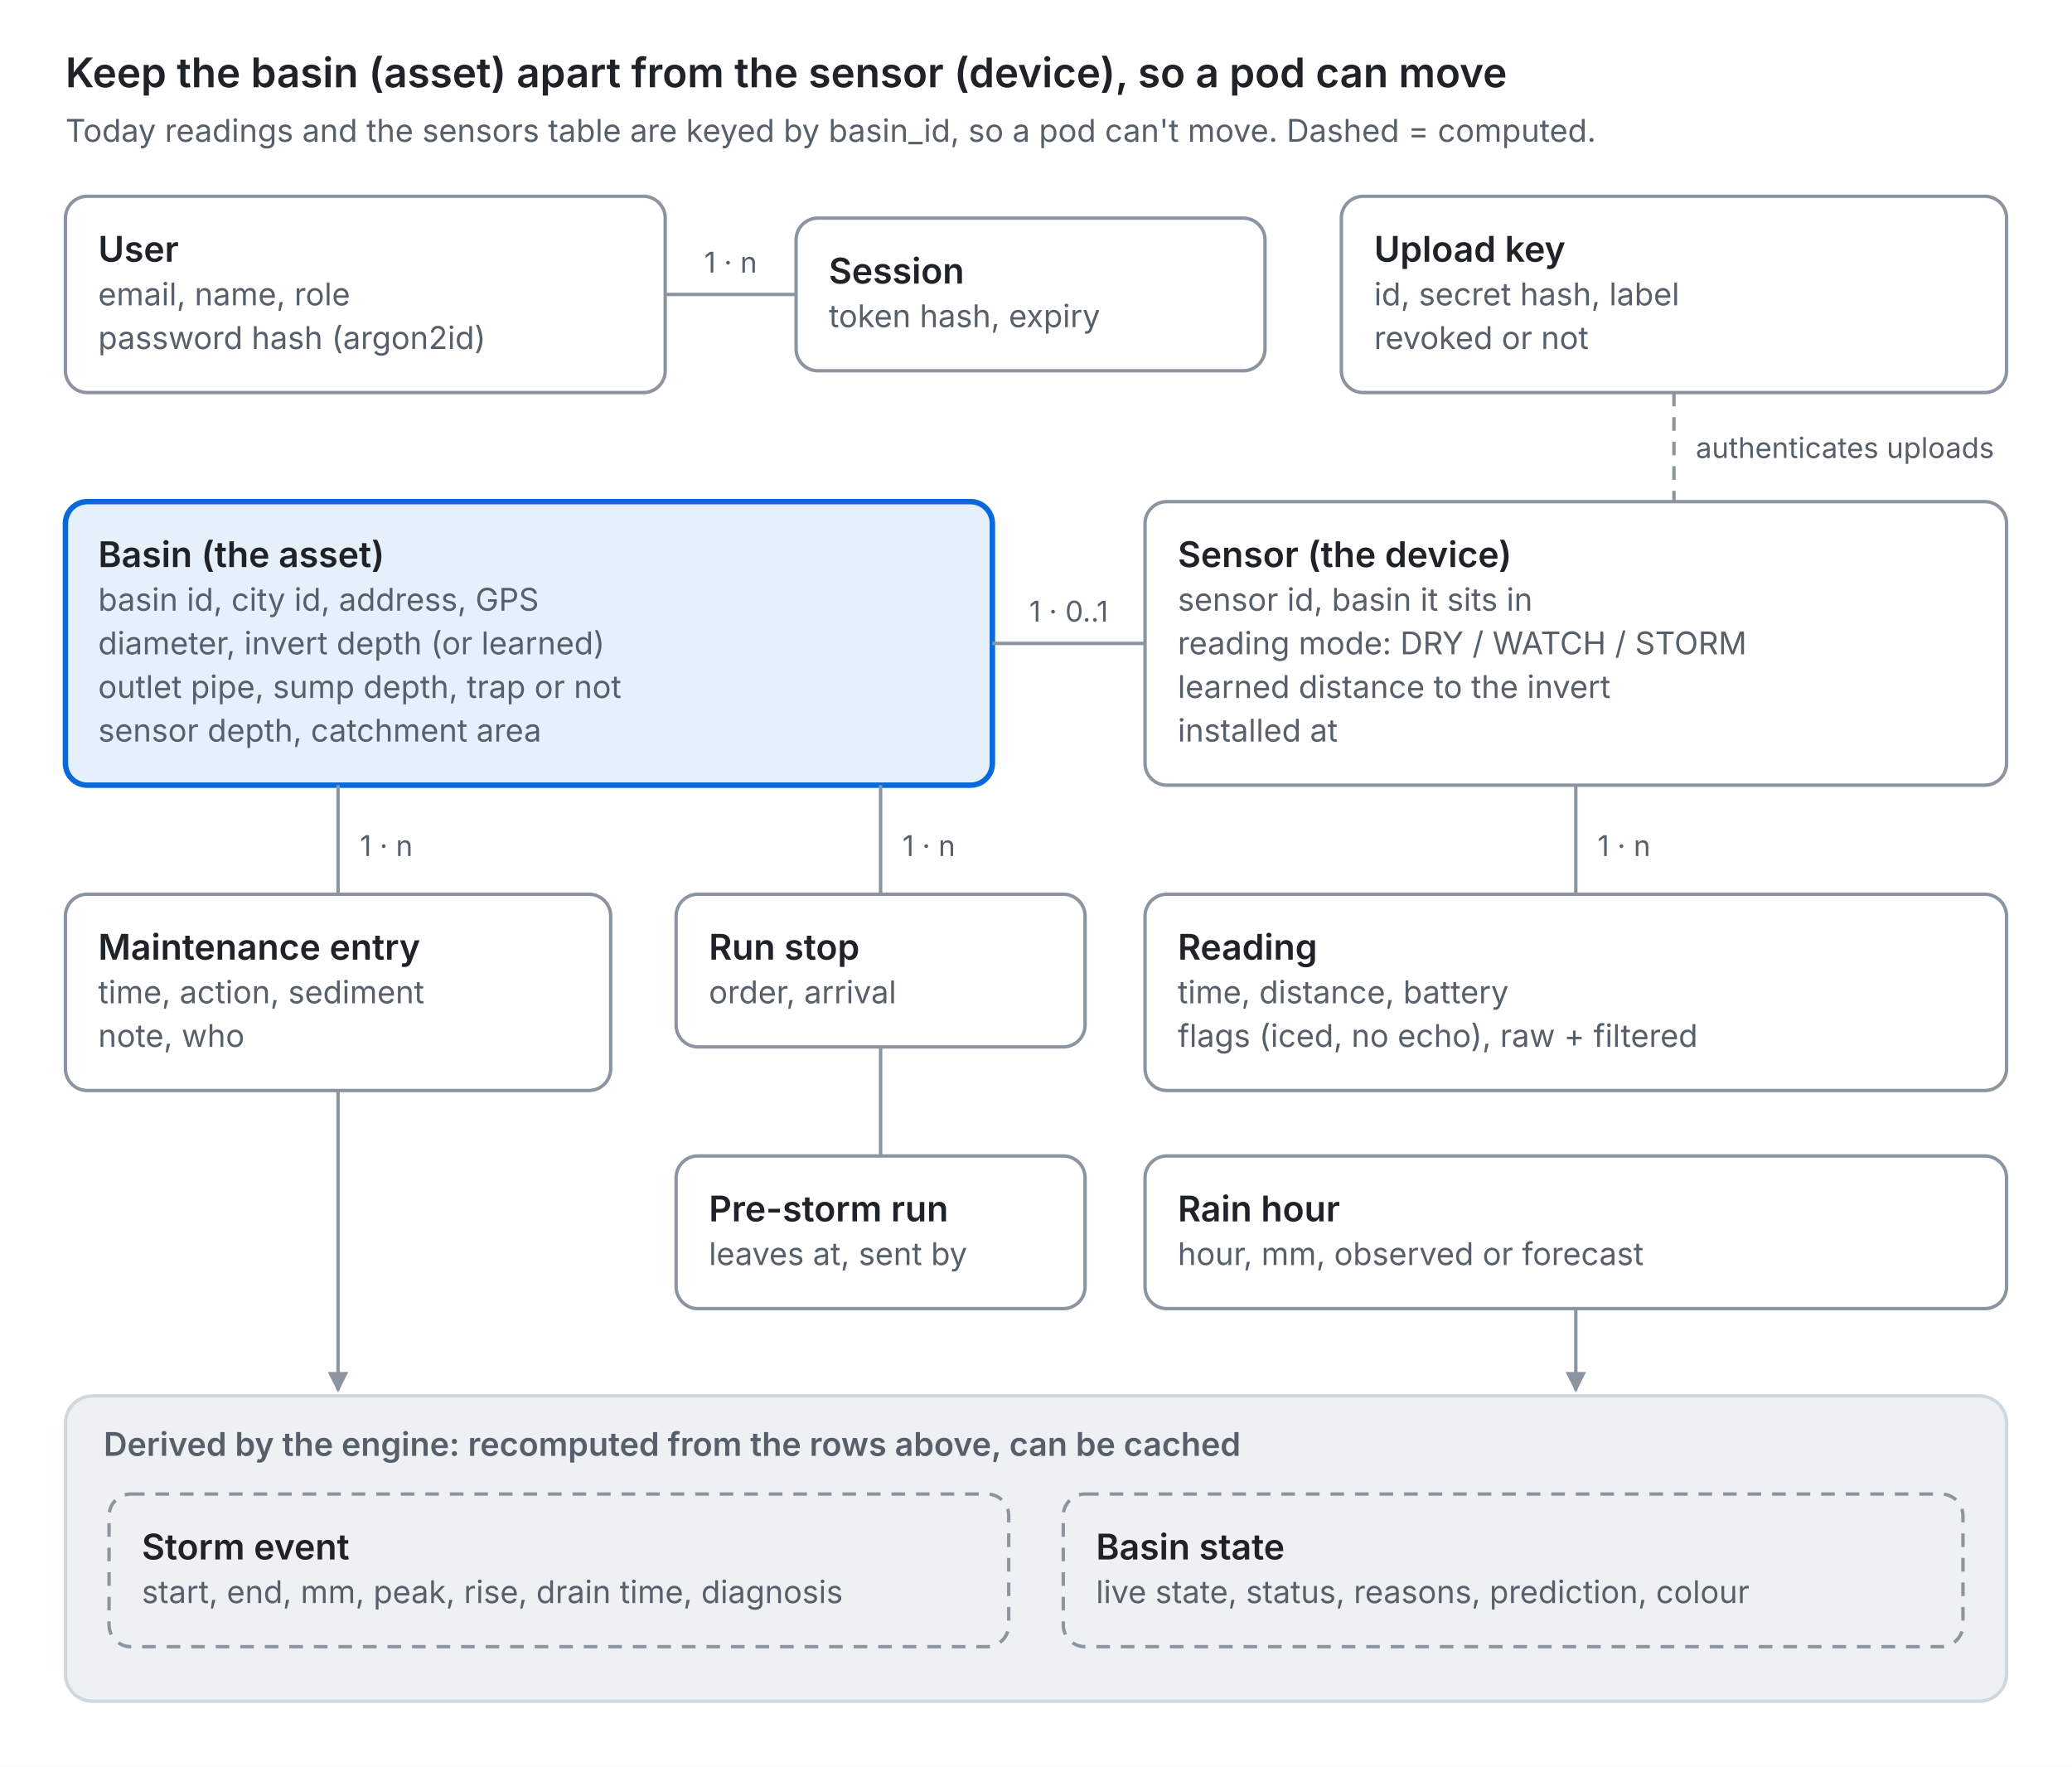
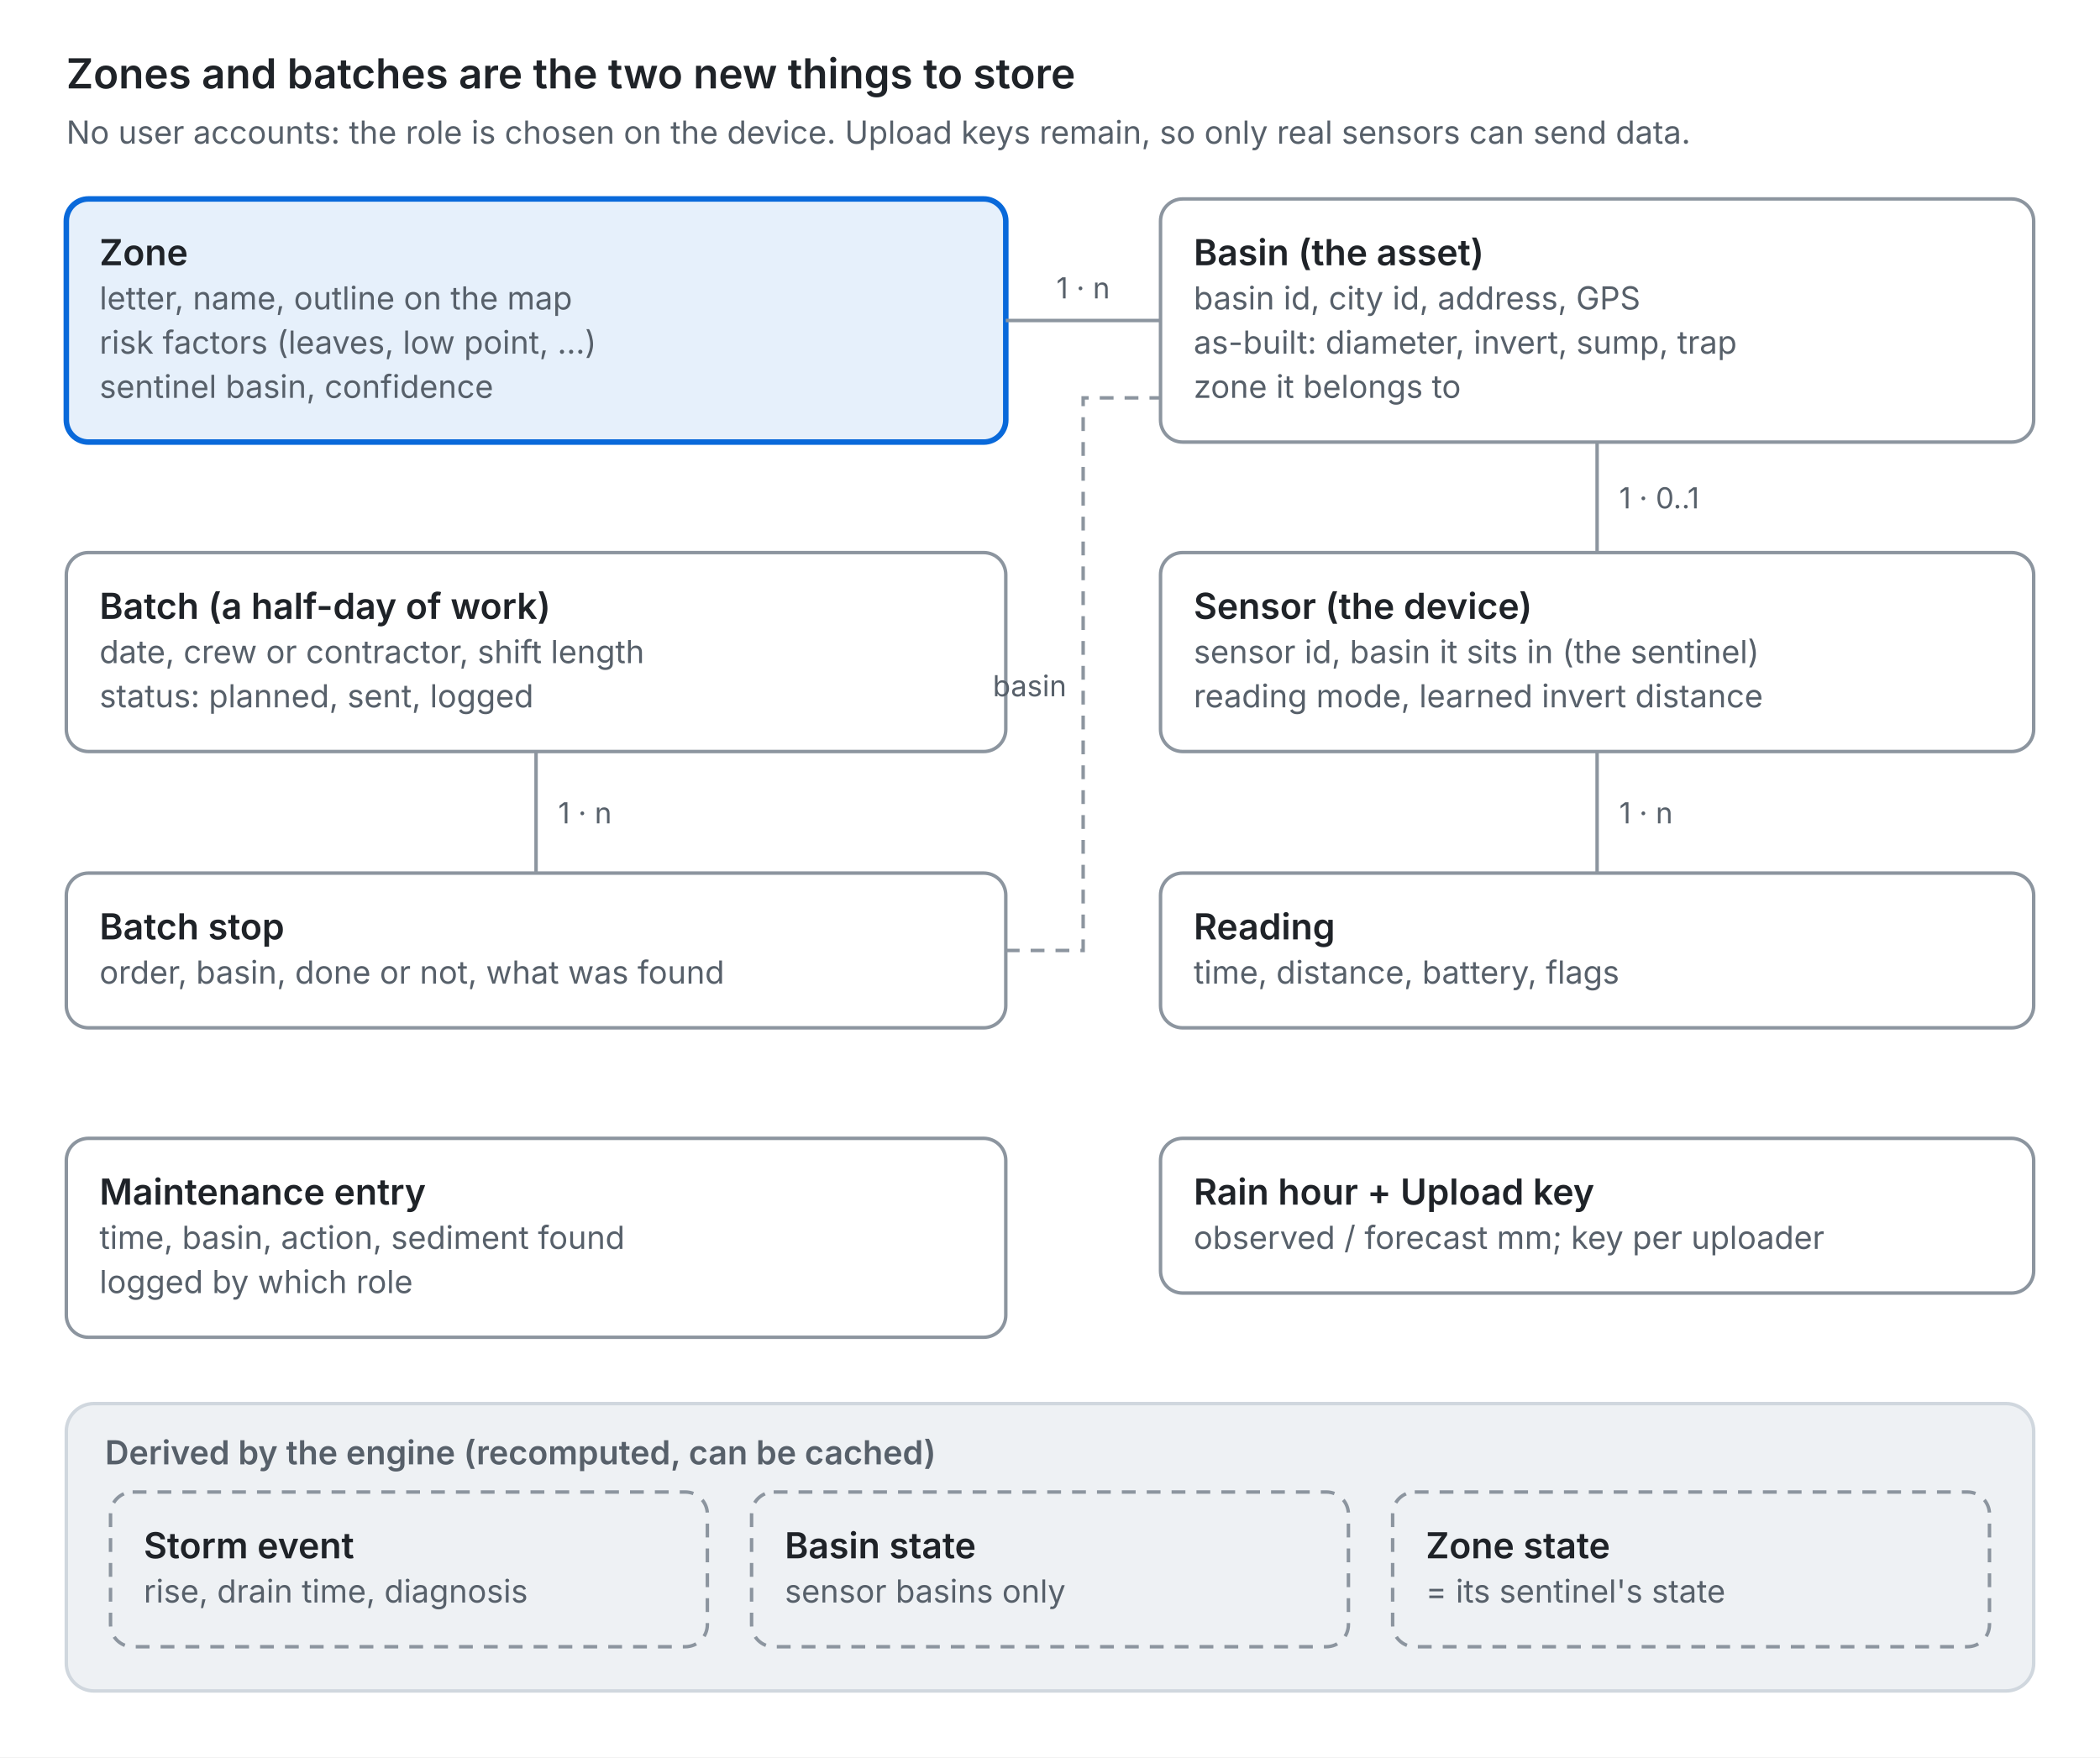
- <svg xmlns="http://www.w3.org/2000/svg" viewBox="0 0 760 648" width="760" height="648" font-family="Inter, Helvetica, Arial, sans-serif" font-size="13" role="img" aria-label="Keep the basin (asset) apart from the sensor (device), so a pod can move">
-   <rect id="bg" x="0" y="0" width="760" height="648" fill="#ffffff" />
+ <svg xmlns="http://www.w3.org/2000/svg" viewBox="0 0 760 636" width="760" height="636" font-family="Inter, Helvetica, Arial, sans-serif" font-size="13" role="img" aria-label="Zones and batches are the two new things to store">
+   <rect id="bg" x="0" y="0" width="760" height="636" fill="#ffffff" />
  <defs>
    <marker id="arrow" viewBox="0 0 10 10" refX="9" refY="5" markerWidth="6" markerHeight="6" orient="auto-start-reverse">
      <path d="M0 0L10 5L0 10z" fill="#8c959f" />
    </marker>
+     <pattern id="hatch-urgent" width="8" height="8" patternUnits="userSpaceOnUse" patternTransform="rotate(45)">
+       <rect width="3" height="8" fill="#cf222e" fill-opacity="0.22" />
+     </pattern>
+     <pattern id="hatch-inspect" width="8" height="8" patternUnits="userSpaceOnUse" patternTransform="rotate(45)">
+       <rect width="3" height="8" fill="#bc4c00" fill-opacity="0.22" />
+     </pattern>
  </defs>
-   <text x="24" y="32" font-size="15" font-weight="600" fill="#1f2328">Keep the basin (asset) apart from the sensor (device), so a pod can move</text>
-   <text x="24" y="52" font-size="11.5" fill="#57606a">Today readings and the sensors table are keyed by basin_id, so a pod can't move. Dashed = computed.</text>
-   <rect x="24" y="72" width="220" height="72" rx="8" fill="none" fill-opacity="1" stroke="#8c959f" stroke-width="1.25" />
-   <text x="36" y="96" font-size="13" font-weight="600" fill="#1f2328" text-anchor="start">User</text>
-   <text x="36" y="112" font-size="11.5" font-weight="400" fill="#57606a" text-anchor="start">email, name, role</text>
-   <text x="36" y="128" font-size="11.5" font-weight="400" fill="#57606a" text-anchor="start">password hash (argon2id)</text>
-   <rect x="292" y="80" width="172" height="56" rx="8" fill="none" fill-opacity="1" stroke="#8c959f" stroke-width="1.25" />
-   <text x="304" y="104" font-size="13" font-weight="600" fill="#1f2328" text-anchor="start">Session</text>
-   <text x="304" y="120" font-size="11.5" font-weight="400" fill="#57606a" text-anchor="start">token hash, expiry</text>
-   <rect x="492" y="72" width="244" height="72" rx="8" fill="none" fill-opacity="1" stroke="#8c959f" stroke-width="1.25" />
-   <text x="504" y="96" font-size="13" font-weight="600" fill="#1f2328" text-anchor="start">Upload key</text>
-   <text x="504" y="112" font-size="11.5" font-weight="400" fill="#57606a" text-anchor="start">id, secret hash, label</text>
-   <text x="504" y="128" font-size="11.5" font-weight="400" fill="#57606a" text-anchor="start">revoked or not</text>
-   <path d="M244 108 H292" fill="none" stroke="#8c959f" stroke-width="1.25" />
-   <text x="268" y="100" font-size="10.5" font-weight="400" fill="#57606a" text-anchor="middle">1 · n</text>
-   <rect x="24" y="184" width="340" height="104" rx="8" fill="#0969da" fill-opacity="0.10" stroke="#0969da" stroke-width="2" />
-   <text x="36" y="208" font-size="13" font-weight="600" fill="#1f2328" text-anchor="start">Basin (the asset)</text>
-   <text x="36" y="224" font-size="11.5" font-weight="400" fill="#57606a" text-anchor="start">basin id, city id, address, GPS</text>
-   <text x="36" y="240" font-size="11.5" font-weight="400" fill="#57606a" text-anchor="start">diameter, invert depth (or learned)</text>
-   <text x="36" y="256" font-size="11.5" font-weight="400" fill="#57606a" text-anchor="start">outlet pipe, sump depth, trap or not</text>
-   <text x="36" y="272" font-size="11.5" font-weight="400" fill="#57606a" text-anchor="start">sensor depth, catchment area</text>
-   <rect x="420" y="184" width="316" height="104" rx="8" fill="none" fill-opacity="1" stroke="#8c959f" stroke-width="1.25" />
-   <text x="432" y="208" font-size="13" font-weight="600" fill="#1f2328" text-anchor="start">Sensor (the device)</text>
-   <text x="432" y="224" font-size="11.5" font-weight="400" fill="#57606a" text-anchor="start">sensor id, basin it sits in</text>
-   <text x="432" y="240" font-size="11.5" font-weight="400" fill="#57606a" text-anchor="start">reading mode: DRY / WATCH / STORM</text>
-   <text x="432" y="256" font-size="11.5" font-weight="400" fill="#57606a" text-anchor="start">learned distance to the invert</text>
-   <text x="432" y="272" font-size="11.5" font-weight="400" fill="#57606a" text-anchor="start">installed at</text>
-   <path d="M364 236 H420" fill="none" stroke="#8c959f" stroke-width="1.25" />
-   <text x="392" y="228" font-size="10.5" font-weight="400" fill="#57606a" text-anchor="middle">1 · 0..1</text>
-   <path d="M614 144 V184" fill="none" stroke="#8c959f" stroke-width="1.25" stroke-dasharray="5 4" />
-   <text x="622" y="168" font-size="10.5" font-weight="400" fill="#57606a" text-anchor="start">authenticates uploads</text>
-   <rect x="24" y="328" width="200" height="72" rx="8" fill="none" fill-opacity="1" stroke="#8c959f" stroke-width="1.25" />
-   <text x="36" y="352" font-size="13" font-weight="600" fill="#1f2328" text-anchor="start">Maintenance entry</text>
-   <text x="36" y="368" font-size="11.5" font-weight="400" fill="#57606a" text-anchor="start">time, action, sediment</text>
-   <text x="36" y="384" font-size="11.5" font-weight="400" fill="#57606a" text-anchor="start">note, who</text>
-   <rect x="248" y="328" width="150" height="56" rx="8" fill="none" fill-opacity="1" stroke="#8c959f" stroke-width="1.25" />
-   <text x="260" y="352" font-size="13" font-weight="600" fill="#1f2328" text-anchor="start">Run stop</text>
-   <text x="260" y="368" font-size="11.5" font-weight="400" fill="#57606a" text-anchor="start">order, arrival</text>
-   <rect x="420" y="328" width="316" height="72" rx="8" fill="none" fill-opacity="1" stroke="#8c959f" stroke-width="1.25" />
-   <text x="432" y="352" font-size="13" font-weight="600" fill="#1f2328" text-anchor="start">Reading</text>
-   <text x="432" y="368" font-size="11.5" font-weight="400" fill="#57606a" text-anchor="start">time, distance, battery</text>
-   <text x="432" y="384" font-size="11.5" font-weight="400" fill="#57606a" text-anchor="start">flags (iced, no echo), raw + filtered</text>
-   <path d="M124 288 V328 M323 288 V328 M578 288 V328" fill="none" stroke="#8c959f" stroke-width="1.25" />
-   <text x="132" y="314" font-size="10.5" font-weight="400" fill="#57606a" text-anchor="start">1 · n</text>
-   <text x="331" y="314" font-size="10.5" font-weight="400" fill="#57606a" text-anchor="start">1 · n</text>
-   <text x="586" y="314" font-size="10.5" font-weight="400" fill="#57606a" text-anchor="start">1 · n</text>
-   <rect x="248" y="424" width="150" height="56" rx="8" fill="none" fill-opacity="1" stroke="#8c959f" stroke-width="1.25" />
-   <text x="260" y="448" font-size="13" font-weight="600" fill="#1f2328" text-anchor="start">Pre-storm run</text>
-   <text x="260" y="464" font-size="11.5" font-weight="400" fill="#57606a" text-anchor="start">leaves at, sent by</text>
-   <path d="M323 384 V424" fill="none" stroke="#8c959f" stroke-width="1.25" />
-   <rect x="420" y="424" width="316" height="56" rx="8" fill="none" fill-opacity="1" stroke="#8c959f" stroke-width="1.25" />
-   <text x="432" y="448" font-size="13" font-weight="600" fill="#1f2328" text-anchor="start">Rain hour</text>
-   <text x="432" y="464" font-size="11.5" font-weight="400" fill="#57606a" text-anchor="start">hour, mm, observed or forecast</text>
-   <rect x="24" y="512" width="712" height="112" rx="10" fill="#eef1f4" stroke="#d0d7de" stroke-width="1.25" />
-   <text x="38" y="534" font-size="12" font-weight="600" fill="#57606a" text-anchor="start">Derived by the engine: recomputed from the rows above, can be cached</text>
-   <rect x="40" y="548" width="330" height="56" rx="8" fill="none" fill-opacity="1" stroke="#8c959f" stroke-width="1.25" stroke-dasharray="5 4" />
-   <text x="52" y="572" font-size="13" font-weight="600" fill="#1f2328" text-anchor="start">Storm event</text>
-   <text x="52" y="588" font-size="11.5" font-weight="400" fill="#57606a" text-anchor="start">start, end, mm, peak, rise, drain time, diagnosis</text>
-   <rect x="390" y="548" width="330" height="56" rx="8" fill="none" fill-opacity="1" stroke="#8c959f" stroke-width="1.25" stroke-dasharray="5 4" />
-   <text x="402" y="572" font-size="13" font-weight="600" fill="#1f2328" text-anchor="start">Basin state</text>
-   <text x="402" y="588" font-size="11.5" font-weight="400" fill="#57606a" text-anchor="start">live state, status, reasons, prediction, colour</text>
-   <path d="M124 400 V510" fill="none" stroke="#8c959f" stroke-width="1.25" marker-end="url(#arrow)" />
-   <path d="M578 480 V510" fill="none" stroke="#8c959f" stroke-width="1.25" marker-end="url(#arrow)" />
+   <text x="24" y="32" font-size="15" font-weight="600" fill="#1f2328">Zones and batches are the two new things to store</text>
+   <text x="24" y="52" font-size="11.5" fill="#57606a">No user accounts: the role is chosen on the device. Upload keys remain, so only real sensors can send data.</text>
+   <rect x="24" y="72" width="340" height="88" rx="8" fill="#0969da" fill-opacity="0.10" stroke="#0969da" stroke-width="2" />
+   <text x="36" y="96" font-size="13" font-weight="600" fill="#1f2328" text-anchor="start">Zone</text>
+   <text x="36" y="112" font-size="11.5" font-weight="400" fill="#57606a" text-anchor="start">letter, name, outline on the map</text>
+   <text x="36" y="128" font-size="11.5" font-weight="400" fill="#57606a" text-anchor="start">risk factors (leaves, low point, ...)</text>
+   <text x="36" y="144" font-size="11.5" font-weight="400" fill="#57606a" text-anchor="start">sentinel basin, confidence</text>
+   <rect x="420" y="72" width="316" height="88" rx="8" fill="none" fill-opacity="1" stroke="#8c959f" stroke-width="1.25" />
+   <text x="432" y="96" font-size="13" font-weight="600" fill="#1f2328" text-anchor="start">Basin (the asset)</text>
+   <text x="432" y="112" font-size="11.5" font-weight="400" fill="#57606a" text-anchor="start">basin id, city id, address, GPS</text>
+   <text x="432" y="128" font-size="11.5" font-weight="400" fill="#57606a" text-anchor="start">as-built: diameter, invert, sump, trap</text>
+   <text x="432" y="144" font-size="11.5" font-weight="400" fill="#57606a" text-anchor="start">zone it belongs to</text>
+   <path d="M364 116 H420" fill="none" stroke="#8c959f" stroke-width="1.25" />
+   <text x="392" y="108" font-size="10.5" font-weight="400" fill="#57606a" text-anchor="middle">1 · n</text>
+   <rect x="420" y="200" width="316" height="72" rx="8" fill="none" fill-opacity="1" stroke="#8c959f" stroke-width="1.25" />
+   <text x="432" y="224" font-size="13" font-weight="600" fill="#1f2328" text-anchor="start">Sensor (the device)</text>
+   <text x="432" y="240" font-size="11.5" font-weight="400" fill="#57606a" text-anchor="start">sensor id, basin it sits in (the sentinel)</text>
+   <text x="432" y="256" font-size="11.5" font-weight="400" fill="#57606a" text-anchor="start">reading mode, learned invert distance</text>
+   <path d="M578 160 V200" fill="none" stroke="#8c959f" stroke-width="1.25" />
+   <text x="586" y="184" font-size="10.5" font-weight="400" fill="#57606a" text-anchor="start">1 · 0..1</text>
+   <rect x="420" y="316" width="316" height="56" rx="8" fill="none" fill-opacity="1" stroke="#8c959f" stroke-width="1.25" />
+   <text x="432" y="340" font-size="13" font-weight="600" fill="#1f2328" text-anchor="start">Reading</text>
+   <text x="432" y="356" font-size="11.5" font-weight="400" fill="#57606a" text-anchor="start">time, distance, battery, flags</text>
+   <path d="M578 272 V316" fill="none" stroke="#8c959f" stroke-width="1.25" />
+   <text x="586" y="298" font-size="10.5" font-weight="400" fill="#57606a" text-anchor="start">1 · n</text>
+   <rect x="24" y="200" width="340" height="72" rx="8" fill="none" fill-opacity="1" stroke="#8c959f" stroke-width="1.25" />
+   <text x="36" y="224" font-size="13" font-weight="600" fill="#1f2328" text-anchor="start">Batch (a half-day of work)</text>
+   <text x="36" y="240" font-size="11.5" font-weight="400" fill="#57606a" text-anchor="start">date, crew or contractor, shift length</text>
+   <text x="36" y="256" font-size="11.5" font-weight="400" fill="#57606a" text-anchor="start">status: planned, sent, logged</text>
+   <rect x="24" y="316" width="340" height="56" rx="8" fill="none" fill-opacity="1" stroke="#8c959f" stroke-width="1.25" />
+   <text x="36" y="340" font-size="13" font-weight="600" fill="#1f2328" text-anchor="start">Batch stop</text>
+   <text x="36" y="356" font-size="11.5" font-weight="400" fill="#57606a" text-anchor="start">order, basin, done or not, what was found</text>
+   <path d="M194 272 V316" fill="none" stroke="#8c959f" stroke-width="1.25" />
+   <text x="202" y="298" font-size="10.5" font-weight="400" fill="#57606a" text-anchor="start">1 · n</text>
+   <path d="M364 344 H392 V144 H420" fill="none" stroke="#8c959f" stroke-width="1.25" stroke-dasharray="5 4" />
+   <text x="386" y="252" font-size="10.5" font-weight="400" fill="#57606a" text-anchor="end">basin</text>
+   <rect x="24" y="412" width="340" height="72" rx="8" fill="none" fill-opacity="1" stroke="#8c959f" stroke-width="1.25" />
+   <text x="36" y="436" font-size="13" font-weight="600" fill="#1f2328" text-anchor="start">Maintenance entry</text>
+   <text x="36" y="452" font-size="11.5" font-weight="400" fill="#57606a" text-anchor="start">time, basin, action, sediment found</text>
+   <text x="36" y="468" font-size="11.5" font-weight="400" fill="#57606a" text-anchor="start">logged by which role</text>
+   <rect x="420" y="412" width="316" height="56" rx="8" fill="none" fill-opacity="1" stroke="#8c959f" stroke-width="1.25" />
+   <text x="432" y="436" font-size="13" font-weight="600" fill="#1f2328" text-anchor="start">Rain hour + Upload key</text>
+   <text x="432" y="452" font-size="11.5" font-weight="400" fill="#57606a" text-anchor="start">observed / forecast mm; key per uploader</text>
+   <rect x="24" y="508" width="712" height="104" rx="10" fill="#eef1f4" stroke="#d0d7de" stroke-width="1.25" />
+   <text x="38" y="530" font-size="12" font-weight="600" fill="#57606a" text-anchor="start">Derived by the engine (recomputed, can be cached)</text>
+   <rect x="40" y="540" width="216" height="56" rx="8" fill="none" fill-opacity="1" stroke="#8c959f" stroke-width="1.25" stroke-dasharray="5 4" />
+   <text x="52" y="564" font-size="13" font-weight="600" fill="#1f2328" text-anchor="start">Storm event</text>
+   <text x="52" y="580" font-size="11.5" font-weight="400" fill="#57606a" text-anchor="start">rise, drain time, diagnosis</text>
+   <rect x="272" y="540" width="216" height="56" rx="8" fill="none" fill-opacity="1" stroke="#8c959f" stroke-width="1.25" stroke-dasharray="5 4" />
+   <text x="284" y="564" font-size="13" font-weight="600" fill="#1f2328" text-anchor="start">Basin state</text>
+   <text x="284" y="580" font-size="11.5" font-weight="400" fill="#57606a" text-anchor="start">sensor basins only</text>
+   <rect x="504" y="540" width="216" height="56" rx="8" fill="none" fill-opacity="1" stroke="#8c959f" stroke-width="1.25" stroke-dasharray="5 4" />
+   <text x="516" y="564" font-size="13" font-weight="600" fill="#1f2328" text-anchor="start">Zone state</text>
+   <text x="516" y="580" font-size="11.5" font-weight="400" fill="#57606a" text-anchor="start">= its sentinel's state</text>
</svg>
